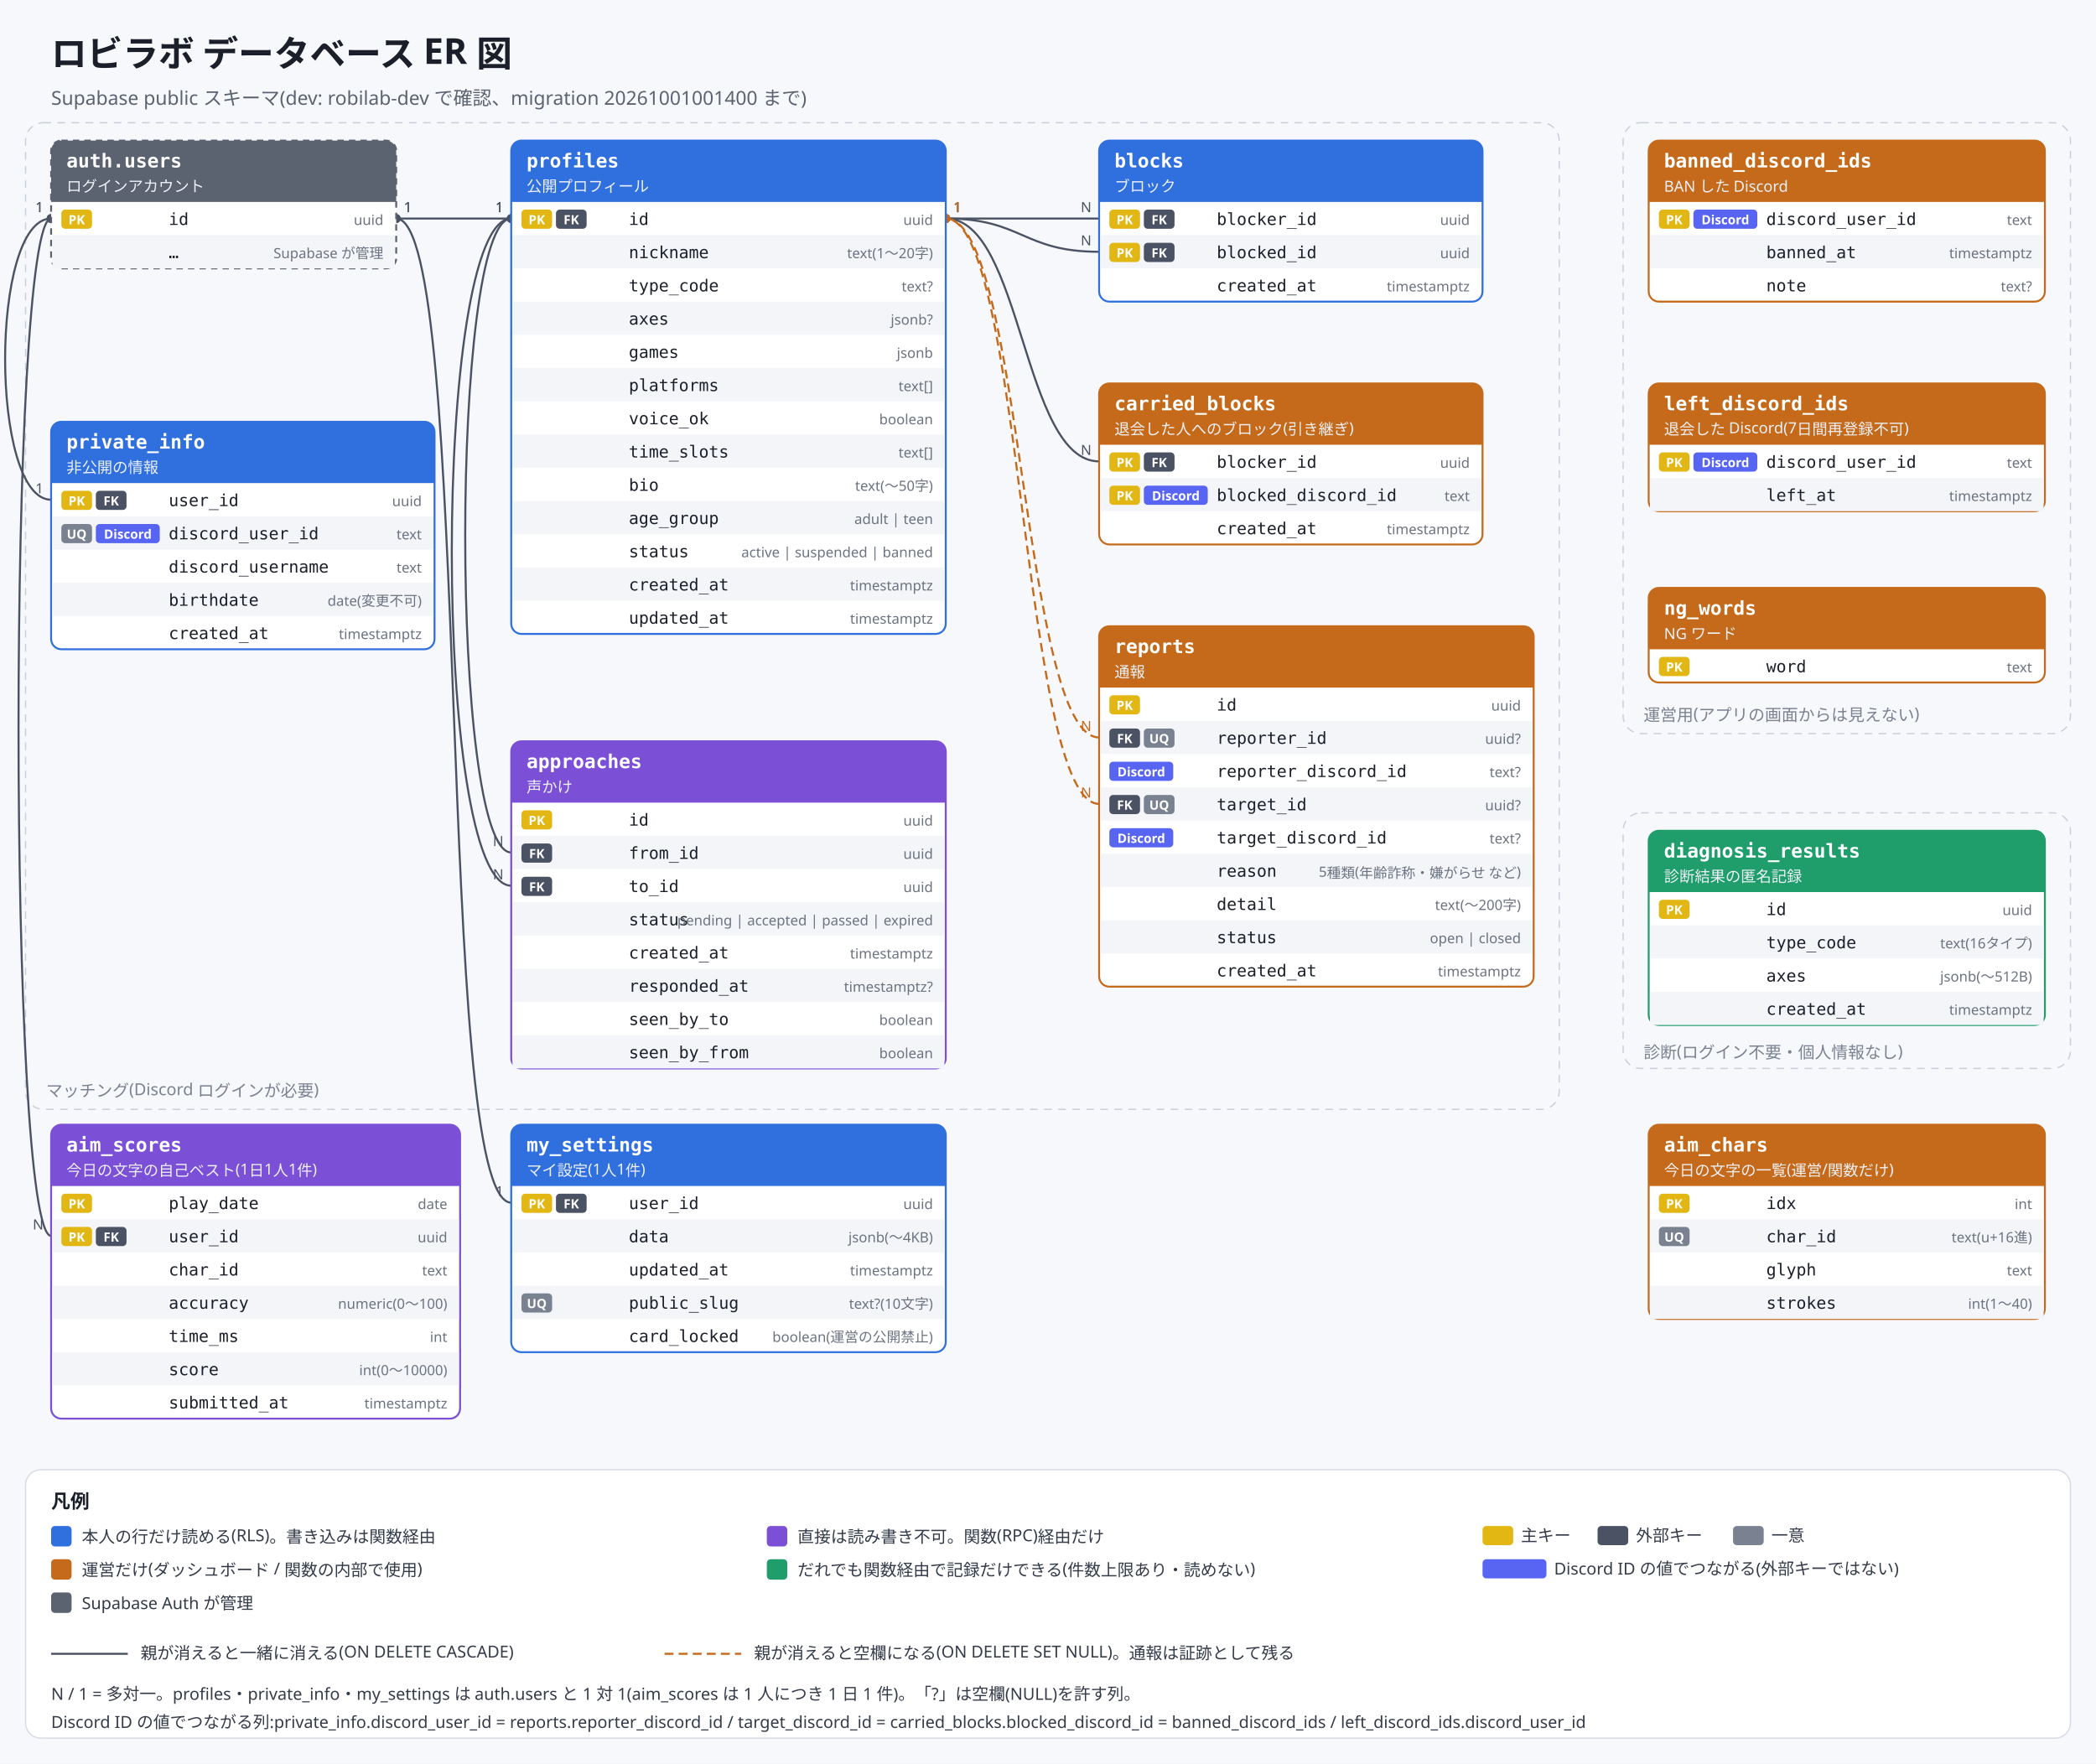
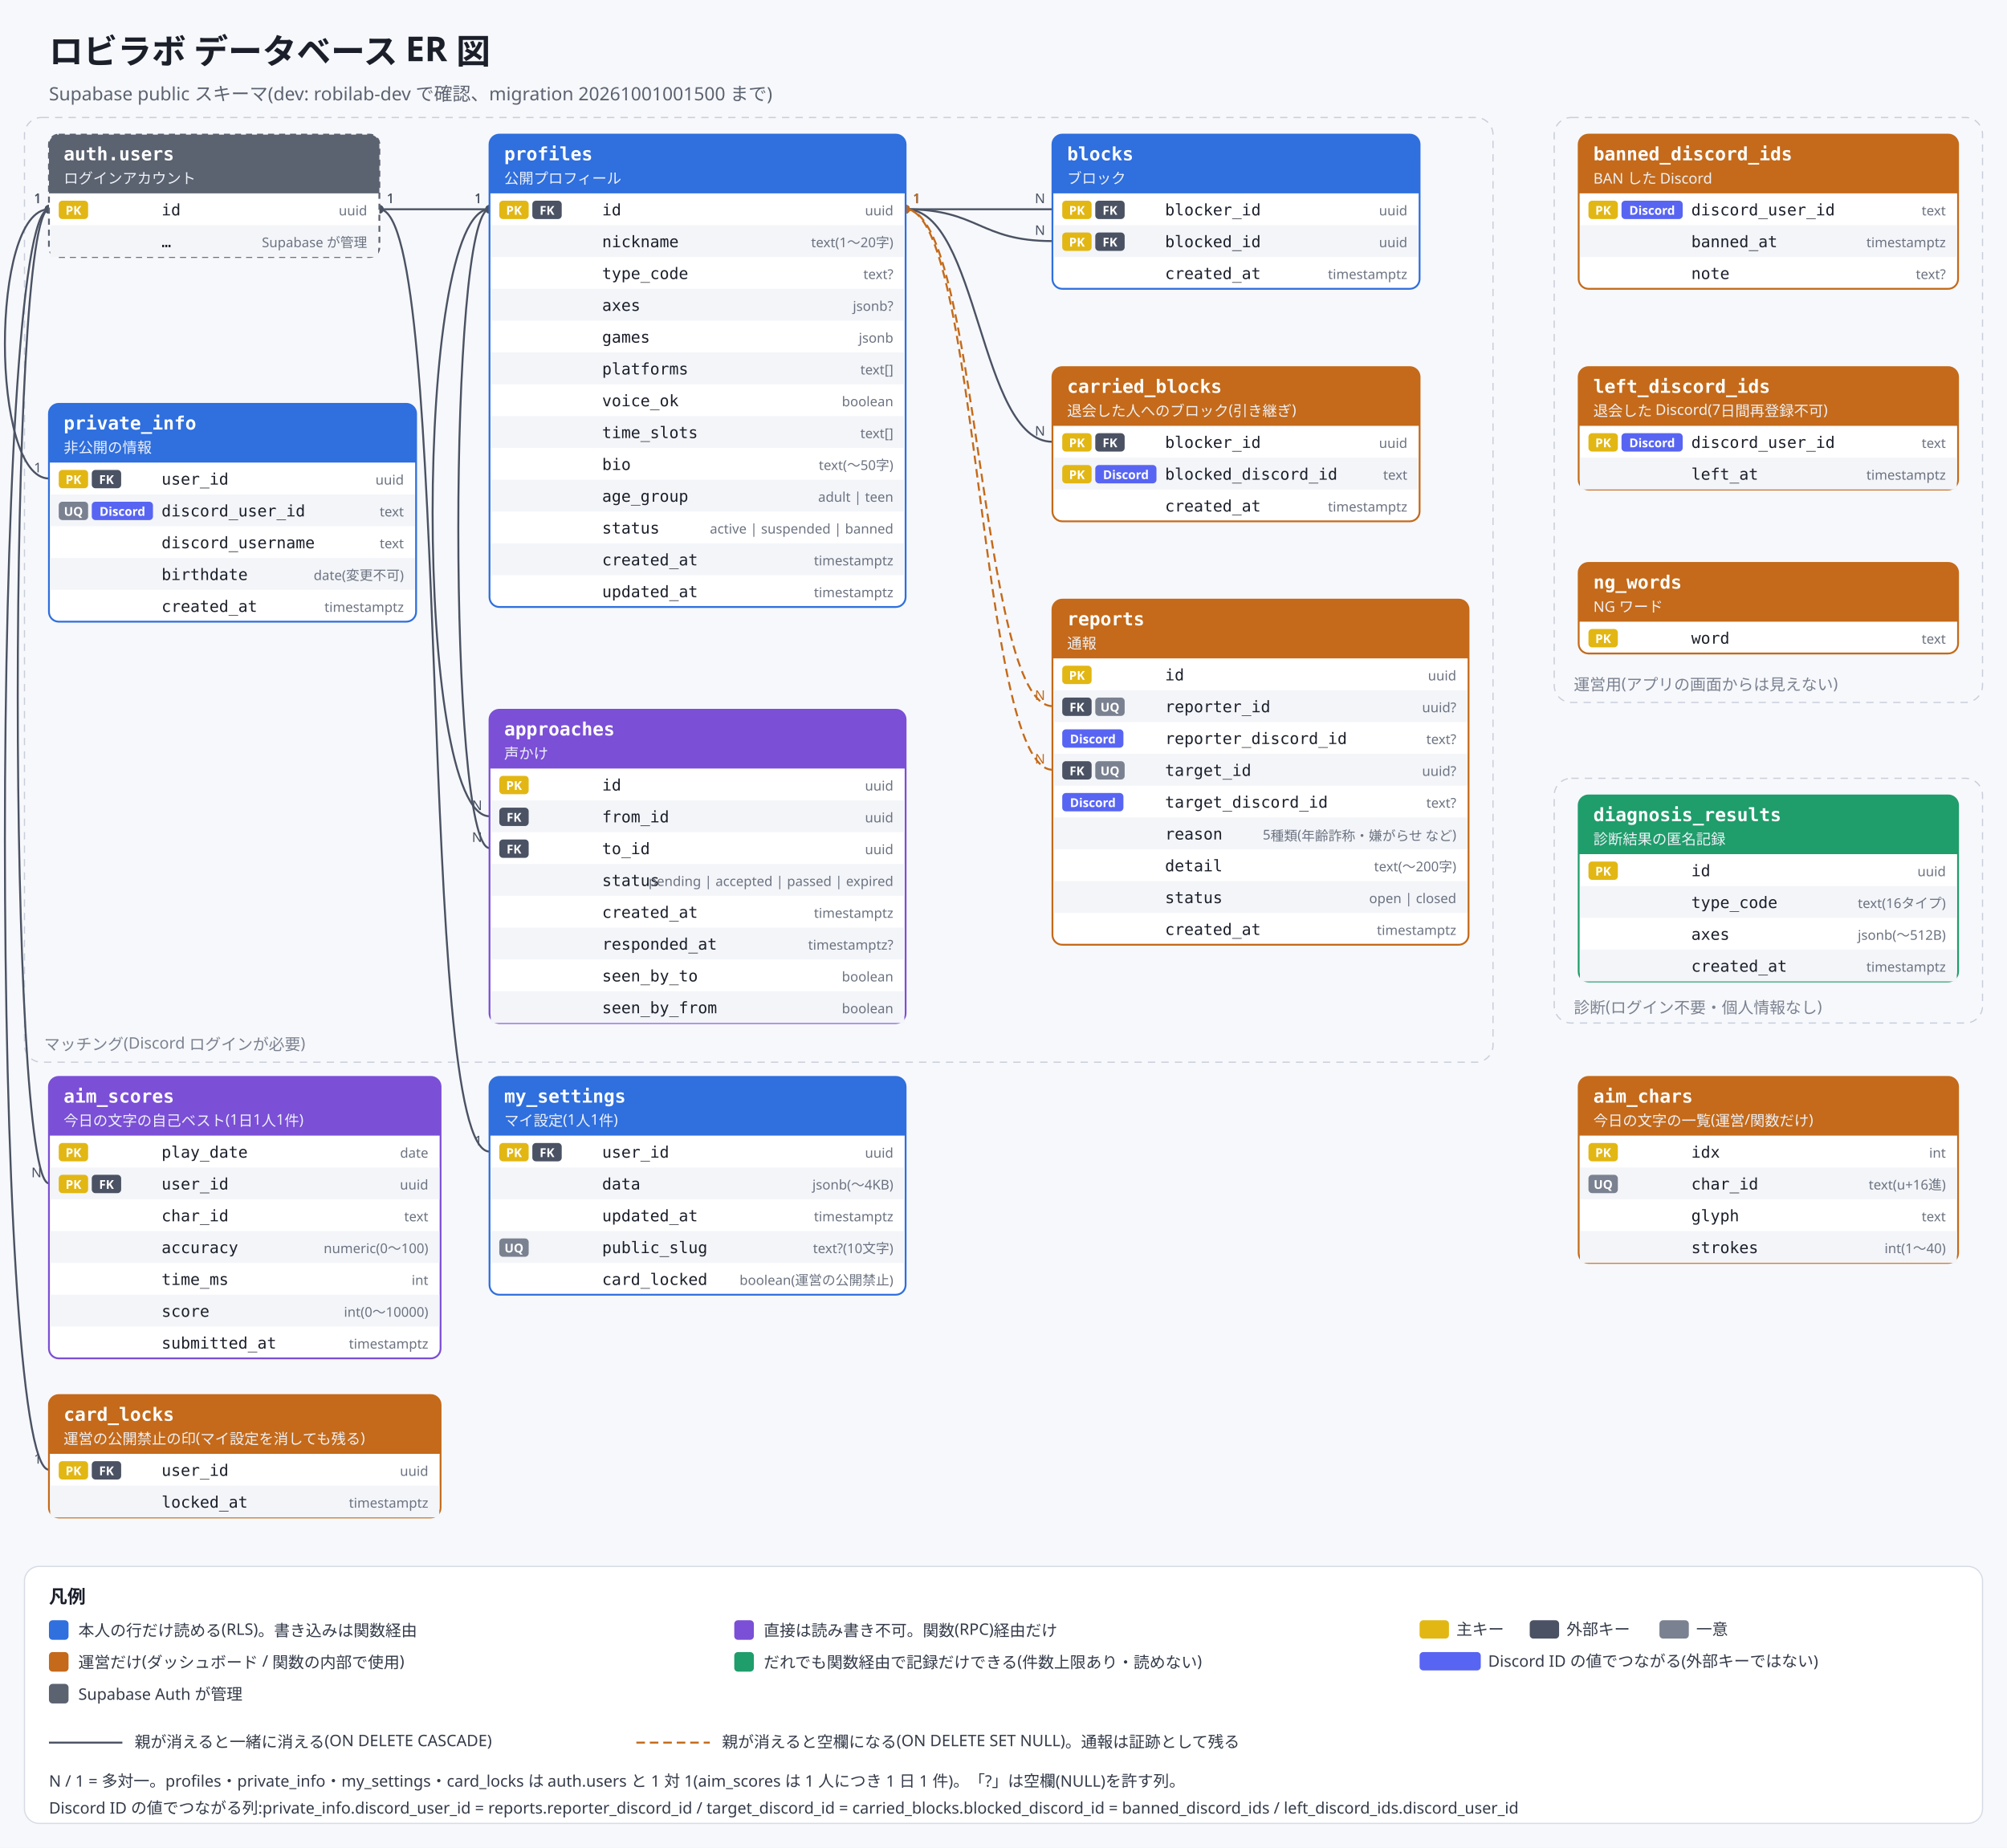
- <svg xmlns="http://www.w3.org/2000/svg" viewBox="0 0 1640 1380" width="1640" height="1380" font-family="'Yu Gothic UI', 'Meiryo', sans-serif">
+ <svg xmlns="http://www.w3.org/2000/svg" viewBox="0 0 1640 1510" width="1640" height="1510" font-family="'Yu Gothic UI', 'Meiryo', sans-serif">
  <g id="background">
-     <rect width="1640" height="1380" fill="#f7f8fb" />
+     <rect width="1640" height="1510" fill="#f7f8fb" />
  </g>
  <g id="title">
    <text x="40" y="52" font-size="28" font-weight="700" fill="#1b1f2a">ロビラボ データベース ER 図</text>
-     <text x="40" y="82" font-size="15" fill="#5b6270">Supabase public スキーマ(dev: robilab-dev で確認、migration 20261001001400 まで)</text>
+     <text x="40" y="82" font-size="15" fill="#5b6270">Supabase public スキーマ(dev: robilab-dev で確認、migration 20261001001500 まで)</text>
  </g>
  <g id="areas">
    <rect x="20" y="96" width="1200" height="772" rx="14" fill="none" stroke="#c9cedb" stroke-dasharray="6 5" />
    <text x="36" y="858" font-size="13" fill="#7a8190">マッチング(Discord ログインが必要)</text>
    <rect x="1270" y="96" width="350" height="478" rx="14" fill="none" stroke="#c9cedb" stroke-dasharray="6 5" />
    <text x="1286" y="564" font-size="13" fill="#7a8190">運営用(アプリの画面からは見えない)</text>
    <rect x="1270" y="636" width="350" height="200" rx="14" fill="none" stroke="#c9cedb" stroke-dasharray="6 5" />
    <text x="1286" y="828" font-size="13" fill="#7a8190">診断(ログイン不要・個人情報なし)</text>
  </g>
  <g id="relations" fill="none" stroke-width="1.6">
    <g id="rel-profiles-id">
      <path d="M400,171 C340,171 370,171 310,171" stroke="#4a5263" />
      <circle cx="310" cy="171" r="3.5" fill="#4a5263" />
      <text x="394" y="166" font-size="11" fill="#4a5263" text-anchor="end">1</text>
      <text x="316" y="166" font-size="11" fill="#4a5263" text-anchor="start">1</text>
    </g>
    <g id="rel-private_info-user_id">
      <path d="M40,391 C-8,391 -8,171 40,171" stroke="#4a5263" />
      <circle cx="40" cy="171" r="3.5" fill="#4a5263" />
      <text x="34" y="386" font-size="11" fill="#4a5263" text-anchor="end">1</text>
      <text x="34" y="166" font-size="11" fill="#4a5263" text-anchor="end">1</text>
    </g>
    <g id="rel-my_settings-user_id">
      <path d="M400,941 C340,941 370,171 310,171" stroke="#4a5263" />
      <circle cx="310" cy="171" r="3.5" fill="#4a5263" />
      <text x="394" y="936" font-size="11" fill="#4a5263" text-anchor="end">1</text>
      <text x="316" y="166" font-size="11" fill="#4a5263" text-anchor="start">1</text>
    </g>
    <g id="rel-aim_scores-user_id">
      <path d="M40,967 C6,967 6,171 40,171" stroke="#4a5263" />
      <circle cx="40" cy="171" r="3.5" fill="#4a5263" />
      <text x="34" y="962" font-size="11" fill="#4a5263" text-anchor="end">N</text>
      <text x="34" y="166" font-size="11" fill="#4a5263" text-anchor="end">1</text>
    </g>
+     <g id="rel-card_locks-user_id">
+       <path d="M40,1201 C-8,1201 -8,171 40,171" stroke="#4a5263" />
+       <circle cx="40" cy="171" r="3.5" fill="#4a5263" />
+       <text x="34" y="1196" font-size="11" fill="#4a5263" text-anchor="end">1</text>
+       <text x="34" y="166" font-size="11" fill="#4a5263" text-anchor="end">1</text>
+     </g>
    <g id="rel-approaches-from_id">
-       <path d="M400,667 C352,667 352,171 400,171" stroke="#4a5263" />
+       <path d="M400,667 C338,667 338,171 400,171" stroke="#4a5263" />
      <circle cx="400" cy="171" r="3.5" fill="#4a5263" />
      <text x="394" y="662" font-size="11" fill="#4a5263" text-anchor="end">N</text>
      <text x="394" y="166" font-size="11" fill="#4a5263" text-anchor="end">1</text>
    </g>
    <g id="rel-approaches-to_id">
-       <path d="M400,693 C338,693 338,171 400,171" stroke="#4a5263" />
+       <path d="M400,693 C366,693 366,171 400,171" stroke="#4a5263" />
      <circle cx="400" cy="171" r="3.5" fill="#4a5263" />
      <text x="394" y="688" font-size="11" fill="#4a5263" text-anchor="end">N</text>
      <text x="394" y="166" font-size="11" fill="#4a5263" text-anchor="end">1</text>
    </g>
    <g id="rel-blocks-blocker_id">
      <path d="M860,171 C800,171 800,171 740,171" stroke="#4a5263" />
      <circle cx="740" cy="171" r="3.5" fill="#4a5263" />
      <text x="854" y="166" font-size="11" fill="#4a5263" text-anchor="end">N</text>
      <text x="746" y="166" font-size="11" fill="#4a5263" text-anchor="start">1</text>
    </g>
    <g id="rel-blocks-blocked_id">
      <path d="M860,197 C800,197 800,171 740,171" stroke="#4a5263" />
      <circle cx="740" cy="171" r="3.5" fill="#4a5263" />
      <text x="854" y="192" font-size="11" fill="#4a5263" text-anchor="end">N</text>
      <text x="746" y="166" font-size="11" fill="#4a5263" text-anchor="start">1</text>
    </g>
    <g id="rel-carried_blocks-blocker_id">
      <path d="M860,361 C800,361 800,171 740,171" stroke="#4a5263" />
      <circle cx="740" cy="171" r="3.5" fill="#4a5263" />
      <text x="854" y="356" font-size="11" fill="#4a5263" text-anchor="end">N</text>
      <text x="746" y="166" font-size="11" fill="#4a5263" text-anchor="start">1</text>
    </g>
    <g id="rel-reports-reporter_id">
      <path d="M860,577 C800,577 800,171 740,171" stroke="#c46a1a" stroke-dasharray="7 4" />
      <circle cx="740" cy="171" r="3.5" fill="#c46a1a" />
      <text x="854" y="572" font-size="11" fill="#c46a1a" text-anchor="end">N</text>
      <text x="746" y="166" font-size="11" fill="#c46a1a" text-anchor="start">1</text>
    </g>
    <g id="rel-reports-target_id">
      <path d="M860,629 C800,629 800,171 740,171" stroke="#c46a1a" stroke-dasharray="7 4" />
      <circle cx="740" cy="171" r="3.5" fill="#c46a1a" />
      <text x="854" y="624" font-size="11" fill="#c46a1a" text-anchor="end">N</text>
      <text x="746" y="166" font-size="11" fill="#c46a1a" text-anchor="start">1</text>
    </g>
  </g>
  <g id="tables">
    <g id="table-auth-users">
      <rect x="40" y="110" width="270" height="100" rx="8" fill="#ffffff" stroke="#5b6270" stroke-width="1.5" stroke-dasharray="5 4" />
      <path d="M40,118 a8,8 0 0 1 8,-8 h254 a8,8 0 0 1 8,8 v40 h-270 z" fill="#5b6270" />
      <text x="52" y="131" font-size="15" font-weight="700" fill="#fff" font-family="'Consolas', 'MS Gothic', monospace">auth.users</text>
      <text x="52" y="150" font-size="12" fill="#eef1f7">ログインアカウント</text>
      <rect x="48" y="164" width="24" height="15" rx="3" fill="#e2b714" />
      <text x="60" y="175.5" font-size="10" font-weight="700" fill="#fff" text-anchor="middle">PK</text>
      <text x="132" y="176" font-size="13" fill="#1b1f2a" font-family="'Consolas', 'MS Gothic', monospace">id</text>
      <text x="300" y="176" font-size="11" fill="#6b7280" text-anchor="end">uuid</text>
      <rect x="41" y="184" width="268" height="26" fill="#f3f5f9" />
      <text x="132" y="202" font-size="13" fill="#1b1f2a" font-family="'Consolas', 'MS Gothic', monospace">…</text>
      <text x="300" y="202" font-size="11" fill="#6b7280" text-anchor="end">Supabase が管理</text>
    </g>
    <g id="table-private_info">
      <rect x="40" y="330" width="300" height="178" rx="8" fill="#ffffff" stroke="#2f6fde" stroke-width="1.5" />
      <path d="M40,338 a8,8 0 0 1 8,-8 h284 a8,8 0 0 1 8,8 v40 h-300 z" fill="#2f6fde" />
      <text x="52" y="351" font-size="15" font-weight="700" fill="#fff" font-family="'Consolas', 'MS Gothic', monospace">private_info</text>
      <text x="52" y="370" font-size="12" fill="#eef1f7">非公開の情報</text>
      <rect x="48" y="384" width="24" height="15" rx="3" fill="#e2b714" />
      <text x="60" y="395.5" font-size="10" font-weight="700" fill="#fff" text-anchor="middle">PK</text>
      <rect x="75" y="384" width="24" height="15" rx="3" fill="#4a5263" />
      <text x="87" y="395.5" font-size="10" font-weight="700" fill="#fff" text-anchor="middle">FK</text>
      <text x="132" y="396" font-size="13" fill="#1b1f2a" font-family="'Consolas', 'MS Gothic', monospace">user_id</text>
      <text x="330" y="396" font-size="11" fill="#6b7280" text-anchor="end">uuid</text>
      <rect x="41" y="404" width="298" height="26" fill="#f3f5f9" />
      <rect x="48" y="410" width="24" height="15" rx="3" fill="#7a8190" />
      <text x="60" y="421.5" font-size="10" font-weight="700" fill="#fff" text-anchor="middle">UQ</text>
      <rect x="75" y="410" width="50" height="15" rx="3" fill="#5865f2" />
      <text x="100" y="421.5" font-size="10" font-weight="700" fill="#fff" text-anchor="middle">Discord</text>
      <text x="132" y="422" font-size="13" fill="#1b1f2a" font-family="'Consolas', 'MS Gothic', monospace">discord_user_id</text>
      <text x="330" y="422" font-size="11" fill="#6b7280" text-anchor="end">text</text>
      <text x="132" y="448" font-size="13" fill="#1b1f2a" font-family="'Consolas', 'MS Gothic', monospace">discord_username</text>
      <text x="330" y="448" font-size="11" fill="#6b7280" text-anchor="end">text</text>
      <rect x="41" y="456" width="298" height="26" fill="#f3f5f9" />
      <text x="132" y="474" font-size="13" fill="#1b1f2a" font-family="'Consolas', 'MS Gothic', monospace">birthdate</text>
      <text x="330" y="474" font-size="11" fill="#6b7280" text-anchor="end">date(変更不可)</text>
      <text x="132" y="500" font-size="13" fill="#1b1f2a" font-family="'Consolas', 'MS Gothic', monospace">created_at</text>
      <text x="330" y="500" font-size="11" fill="#6b7280" text-anchor="end">timestamptz</text>
    </g>
    <g id="table-profiles">
      <rect x="400" y="110" width="340" height="386" rx="8" fill="#ffffff" stroke="#2f6fde" stroke-width="1.5" />
      <path d="M400,118 a8,8 0 0 1 8,-8 h324 a8,8 0 0 1 8,8 v40 h-340 z" fill="#2f6fde" />
      <text x="412" y="131" font-size="15" font-weight="700" fill="#fff" font-family="'Consolas', 'MS Gothic', monospace">profiles</text>
      <text x="412" y="150" font-size="12" fill="#eef1f7">公開プロフィール</text>
      <rect x="408" y="164" width="24" height="15" rx="3" fill="#e2b714" />
      <text x="420" y="175.5" font-size="10" font-weight="700" fill="#fff" text-anchor="middle">PK</text>
      <rect x="435" y="164" width="24" height="15" rx="3" fill="#4a5263" />
      <text x="447" y="175.5" font-size="10" font-weight="700" fill="#fff" text-anchor="middle">FK</text>
      <text x="492" y="176" font-size="13" fill="#1b1f2a" font-family="'Consolas', 'MS Gothic', monospace">id</text>
      <text x="730" y="176" font-size="11" fill="#6b7280" text-anchor="end">uuid</text>
      <rect x="401" y="184" width="338" height="26" fill="#f3f5f9" />
      <text x="492" y="202" font-size="13" fill="#1b1f2a" font-family="'Consolas', 'MS Gothic', monospace">nickname</text>
      <text x="730" y="202" font-size="11" fill="#6b7280" text-anchor="end">text(1〜20字)</text>
      <text x="492" y="228" font-size="13" fill="#1b1f2a" font-family="'Consolas', 'MS Gothic', monospace">type_code</text>
      <text x="730" y="228" font-size="11" fill="#6b7280" text-anchor="end">text?</text>
      <rect x="401" y="236" width="338" height="26" fill="#f3f5f9" />
      <text x="492" y="254" font-size="13" fill="#1b1f2a" font-family="'Consolas', 'MS Gothic', monospace">axes</text>
      <text x="730" y="254" font-size="11" fill="#6b7280" text-anchor="end">jsonb?</text>
      <text x="492" y="280" font-size="13" fill="#1b1f2a" font-family="'Consolas', 'MS Gothic', monospace">games</text>
      <text x="730" y="280" font-size="11" fill="#6b7280" text-anchor="end">jsonb</text>
      <rect x="401" y="288" width="338" height="26" fill="#f3f5f9" />
      <text x="492" y="306" font-size="13" fill="#1b1f2a" font-family="'Consolas', 'MS Gothic', monospace">platforms</text>
      <text x="730" y="306" font-size="11" fill="#6b7280" text-anchor="end">text[]</text>
      <text x="492" y="332" font-size="13" fill="#1b1f2a" font-family="'Consolas', 'MS Gothic', monospace">voice_ok</text>
      <text x="730" y="332" font-size="11" fill="#6b7280" text-anchor="end">boolean</text>
      <rect x="401" y="340" width="338" height="26" fill="#f3f5f9" />
      <text x="492" y="358" font-size="13" fill="#1b1f2a" font-family="'Consolas', 'MS Gothic', monospace">time_slots</text>
      <text x="730" y="358" font-size="11" fill="#6b7280" text-anchor="end">text[]</text>
      <text x="492" y="384" font-size="13" fill="#1b1f2a" font-family="'Consolas', 'MS Gothic', monospace">bio</text>
      <text x="730" y="384" font-size="11" fill="#6b7280" text-anchor="end">text(〜50字)</text>
      <rect x="401" y="392" width="338" height="26" fill="#f3f5f9" />
      <text x="492" y="410" font-size="13" fill="#1b1f2a" font-family="'Consolas', 'MS Gothic', monospace">age_group</text>
      <text x="730" y="410" font-size="11" fill="#6b7280" text-anchor="end">adult | teen</text>
      <text x="492" y="436" font-size="13" fill="#1b1f2a" font-family="'Consolas', 'MS Gothic', monospace">status</text>
      <text x="730" y="436" font-size="11" fill="#6b7280" text-anchor="end">active | suspended | banned</text>
      <rect x="401" y="444" width="338" height="26" fill="#f3f5f9" />
      <text x="492" y="462" font-size="13" fill="#1b1f2a" font-family="'Consolas', 'MS Gothic', monospace">created_at</text>
      <text x="730" y="462" font-size="11" fill="#6b7280" text-anchor="end">timestamptz</text>
      <text x="492" y="488" font-size="13" fill="#1b1f2a" font-family="'Consolas', 'MS Gothic', monospace">updated_at</text>
      <text x="730" y="488" font-size="11" fill="#6b7280" text-anchor="end">timestamptz</text>
    </g>
    <g id="table-approaches">
      <rect x="400" y="580" width="340" height="256" rx="8" fill="#ffffff" stroke="#7b4fd6" stroke-width="1.5" />
      <path d="M400,588 a8,8 0 0 1 8,-8 h324 a8,8 0 0 1 8,8 v40 h-340 z" fill="#7b4fd6" />
      <text x="412" y="601" font-size="15" font-weight="700" fill="#fff" font-family="'Consolas', 'MS Gothic', monospace">approaches</text>
      <text x="412" y="620" font-size="12" fill="#eef1f7">声かけ</text>
      <rect x="408" y="634" width="24" height="15" rx="3" fill="#e2b714" />
      <text x="420" y="645.5" font-size="10" font-weight="700" fill="#fff" text-anchor="middle">PK</text>
      <text x="492" y="646" font-size="13" fill="#1b1f2a" font-family="'Consolas', 'MS Gothic', monospace">id</text>
      <text x="730" y="646" font-size="11" fill="#6b7280" text-anchor="end">uuid</text>
      <rect x="401" y="654" width="338" height="26" fill="#f3f5f9" />
      <rect x="408" y="660" width="24" height="15" rx="3" fill="#4a5263" />
      <text x="420" y="671.5" font-size="10" font-weight="700" fill="#fff" text-anchor="middle">FK</text>
      <text x="492" y="672" font-size="13" fill="#1b1f2a" font-family="'Consolas', 'MS Gothic', monospace">from_id</text>
      <text x="730" y="672" font-size="11" fill="#6b7280" text-anchor="end">uuid</text>
      <rect x="408" y="686" width="24" height="15" rx="3" fill="#4a5263" />
      <text x="420" y="697.5" font-size="10" font-weight="700" fill="#fff" text-anchor="middle">FK</text>
      <text x="492" y="698" font-size="13" fill="#1b1f2a" font-family="'Consolas', 'MS Gothic', monospace">to_id</text>
      <text x="730" y="698" font-size="11" fill="#6b7280" text-anchor="end">uuid</text>
      <rect x="401" y="706" width="338" height="26" fill="#f3f5f9" />
      <text x="492" y="724" font-size="13" fill="#1b1f2a" font-family="'Consolas', 'MS Gothic', monospace">status</text>
      <text x="730" y="724" font-size="11" fill="#6b7280" text-anchor="end">pending | accepted | passed | expired</text>
      <text x="492" y="750" font-size="13" fill="#1b1f2a" font-family="'Consolas', 'MS Gothic', monospace">created_at</text>
      <text x="730" y="750" font-size="11" fill="#6b7280" text-anchor="end">timestamptz</text>
      <rect x="401" y="758" width="338" height="26" fill="#f3f5f9" />
      <text x="492" y="776" font-size="13" fill="#1b1f2a" font-family="'Consolas', 'MS Gothic', monospace">responded_at</text>
      <text x="730" y="776" font-size="11" fill="#6b7280" text-anchor="end">timestamptz?</text>
      <text x="492" y="802" font-size="13" fill="#1b1f2a" font-family="'Consolas', 'MS Gothic', monospace">seen_by_to</text>
      <text x="730" y="802" font-size="11" fill="#6b7280" text-anchor="end">boolean</text>
      <rect x="401" y="810" width="338" height="26" fill="#f3f5f9" />
      <text x="492" y="828" font-size="13" fill="#1b1f2a" font-family="'Consolas', 'MS Gothic', monospace">seen_by_from</text>
      <text x="730" y="828" font-size="11" fill="#6b7280" text-anchor="end">boolean</text>
    </g>
    <g id="table-blocks">
      <rect x="860" y="110" width="300" height="126" rx="8" fill="#ffffff" stroke="#2f6fde" stroke-width="1.5" />
      <path d="M860,118 a8,8 0 0 1 8,-8 h284 a8,8 0 0 1 8,8 v40 h-300 z" fill="#2f6fde" />
      <text x="872" y="131" font-size="15" font-weight="700" fill="#fff" font-family="'Consolas', 'MS Gothic', monospace">blocks</text>
      <text x="872" y="150" font-size="12" fill="#eef1f7">ブロック</text>
      <rect x="868" y="164" width="24" height="15" rx="3" fill="#e2b714" />
      <text x="880" y="175.5" font-size="10" font-weight="700" fill="#fff" text-anchor="middle">PK</text>
      <rect x="895" y="164" width="24" height="15" rx="3" fill="#4a5263" />
      <text x="907" y="175.5" font-size="10" font-weight="700" fill="#fff" text-anchor="middle">FK</text>
      <text x="952" y="176" font-size="13" fill="#1b1f2a" font-family="'Consolas', 'MS Gothic', monospace">blocker_id</text>
      <text x="1150" y="176" font-size="11" fill="#6b7280" text-anchor="end">uuid</text>
      <rect x="861" y="184" width="298" height="26" fill="#f3f5f9" />
      <rect x="868" y="190" width="24" height="15" rx="3" fill="#e2b714" />
      <text x="880" y="201.5" font-size="10" font-weight="700" fill="#fff" text-anchor="middle">PK</text>
      <rect x="895" y="190" width="24" height="15" rx="3" fill="#4a5263" />
      <text x="907" y="201.5" font-size="10" font-weight="700" fill="#fff" text-anchor="middle">FK</text>
      <text x="952" y="202" font-size="13" fill="#1b1f2a" font-family="'Consolas', 'MS Gothic', monospace">blocked_id</text>
      <text x="1150" y="202" font-size="11" fill="#6b7280" text-anchor="end">uuid</text>
      <text x="952" y="228" font-size="13" fill="#1b1f2a" font-family="'Consolas', 'MS Gothic', monospace">created_at</text>
      <text x="1150" y="228" font-size="11" fill="#6b7280" text-anchor="end">timestamptz</text>
    </g>
    <g id="table-carried_blocks">
      <rect x="860" y="300" width="300" height="126" rx="8" fill="#ffffff" stroke="#c46a1a" stroke-width="1.5" />
      <path d="M860,308 a8,8 0 0 1 8,-8 h284 a8,8 0 0 1 8,8 v40 h-300 z" fill="#c46a1a" />
      <text x="872" y="321" font-size="15" font-weight="700" fill="#fff" font-family="'Consolas', 'MS Gothic', monospace">carried_blocks</text>
      <text x="872" y="340" font-size="12" fill="#eef1f7">退会した人へのブロック(引き継ぎ)</text>
      <rect x="868" y="354" width="24" height="15" rx="3" fill="#e2b714" />
      <text x="880" y="365.5" font-size="10" font-weight="700" fill="#fff" text-anchor="middle">PK</text>
      <rect x="895" y="354" width="24" height="15" rx="3" fill="#4a5263" />
      <text x="907" y="365.5" font-size="10" font-weight="700" fill="#fff" text-anchor="middle">FK</text>
      <text x="952" y="366" font-size="13" fill="#1b1f2a" font-family="'Consolas', 'MS Gothic', monospace">blocker_id</text>
      <text x="1150" y="366" font-size="11" fill="#6b7280" text-anchor="end">uuid</text>
      <rect x="861" y="374" width="298" height="26" fill="#f3f5f9" />
      <rect x="868" y="380" width="24" height="15" rx="3" fill="#e2b714" />
      <text x="880" y="391.5" font-size="10" font-weight="700" fill="#fff" text-anchor="middle">PK</text>
      <rect x="895" y="380" width="50" height="15" rx="3" fill="#5865f2" />
      <text x="920" y="391.5" font-size="10" font-weight="700" fill="#fff" text-anchor="middle">Discord</text>
      <text x="952" y="392" font-size="13" fill="#1b1f2a" font-family="'Consolas', 'MS Gothic', monospace">blocked_discord_id</text>
      <text x="1150" y="392" font-size="11" fill="#6b7280" text-anchor="end">text</text>
      <text x="952" y="418" font-size="13" fill="#1b1f2a" font-family="'Consolas', 'MS Gothic', monospace">created_at</text>
      <text x="1150" y="418" font-size="11" fill="#6b7280" text-anchor="end">timestamptz</text>
    </g>
    <g id="table-reports">
      <rect x="860" y="490" width="340" height="282" rx="8" fill="#ffffff" stroke="#c46a1a" stroke-width="1.5" />
      <path d="M860,498 a8,8 0 0 1 8,-8 h324 a8,8 0 0 1 8,8 v40 h-340 z" fill="#c46a1a" />
      <text x="872" y="511" font-size="15" font-weight="700" fill="#fff" font-family="'Consolas', 'MS Gothic', monospace">reports</text>
      <text x="872" y="530" font-size="12" fill="#eef1f7">通報</text>
      <rect x="868" y="544" width="24" height="15" rx="3" fill="#e2b714" />
      <text x="880" y="555.5" font-size="10" font-weight="700" fill="#fff" text-anchor="middle">PK</text>
      <text x="952" y="556" font-size="13" fill="#1b1f2a" font-family="'Consolas', 'MS Gothic', monospace">id</text>
      <text x="1190" y="556" font-size="11" fill="#6b7280" text-anchor="end">uuid</text>
      <rect x="861" y="564" width="338" height="26" fill="#f3f5f9" />
      <rect x="868" y="570" width="24" height="15" rx="3" fill="#4a5263" />
      <text x="880" y="581.5" font-size="10" font-weight="700" fill="#fff" text-anchor="middle">FK</text>
      <rect x="895" y="570" width="24" height="15" rx="3" fill="#7a8190" />
      <text x="907" y="581.5" font-size="10" font-weight="700" fill="#fff" text-anchor="middle">UQ</text>
      <text x="952" y="582" font-size="13" fill="#1b1f2a" font-family="'Consolas', 'MS Gothic', monospace">reporter_id</text>
      <text x="1190" y="582" font-size="11" fill="#6b7280" text-anchor="end">uuid?</text>
      <rect x="868" y="596" width="50" height="15" rx="3" fill="#5865f2" />
      <text x="893" y="607.5" font-size="10" font-weight="700" fill="#fff" text-anchor="middle">Discord</text>
      <text x="952" y="608" font-size="13" fill="#1b1f2a" font-family="'Consolas', 'MS Gothic', monospace">reporter_discord_id</text>
      <text x="1190" y="608" font-size="11" fill="#6b7280" text-anchor="end">text?</text>
      <rect x="861" y="616" width="338" height="26" fill="#f3f5f9" />
      <rect x="868" y="622" width="24" height="15" rx="3" fill="#4a5263" />
      <text x="880" y="633.5" font-size="10" font-weight="700" fill="#fff" text-anchor="middle">FK</text>
      <rect x="895" y="622" width="24" height="15" rx="3" fill="#7a8190" />
      <text x="907" y="633.5" font-size="10" font-weight="700" fill="#fff" text-anchor="middle">UQ</text>
      <text x="952" y="634" font-size="13" fill="#1b1f2a" font-family="'Consolas', 'MS Gothic', monospace">target_id</text>
      <text x="1190" y="634" font-size="11" fill="#6b7280" text-anchor="end">uuid?</text>
      <rect x="868" y="648" width="50" height="15" rx="3" fill="#5865f2" />
      <text x="893" y="659.5" font-size="10" font-weight="700" fill="#fff" text-anchor="middle">Discord</text>
      <text x="952" y="660" font-size="13" fill="#1b1f2a" font-family="'Consolas', 'MS Gothic', monospace">target_discord_id</text>
      <text x="1190" y="660" font-size="11" fill="#6b7280" text-anchor="end">text?</text>
      <rect x="861" y="668" width="338" height="26" fill="#f3f5f9" />
      <text x="952" y="686" font-size="13" fill="#1b1f2a" font-family="'Consolas', 'MS Gothic', monospace">reason</text>
      <text x="1190" y="686" font-size="11" fill="#6b7280" text-anchor="end">5種類(年齢詐称・嫌がらせ など)</text>
      <text x="952" y="712" font-size="13" fill="#1b1f2a" font-family="'Consolas', 'MS Gothic', monospace">detail</text>
      <text x="1190" y="712" font-size="11" fill="#6b7280" text-anchor="end">text(〜200字)</text>
      <rect x="861" y="720" width="338" height="26" fill="#f3f5f9" />
      <text x="952" y="738" font-size="13" fill="#1b1f2a" font-family="'Consolas', 'MS Gothic', monospace">status</text>
      <text x="1190" y="738" font-size="11" fill="#6b7280" text-anchor="end">open | closed</text>
      <text x="952" y="764" font-size="13" fill="#1b1f2a" font-family="'Consolas', 'MS Gothic', monospace">created_at</text>
      <text x="1190" y="764" font-size="11" fill="#6b7280" text-anchor="end">timestamptz</text>
    </g>
    <g id="table-banned_discord_ids">
      <rect x="1290" y="110" width="310" height="126" rx="8" fill="#ffffff" stroke="#c46a1a" stroke-width="1.5" />
      <path d="M1290,118 a8,8 0 0 1 8,-8 h294 a8,8 0 0 1 8,8 v40 h-310 z" fill="#c46a1a" />
      <text x="1302" y="131" font-size="15" font-weight="700" fill="#fff" font-family="'Consolas', 'MS Gothic', monospace">banned_discord_ids</text>
      <text x="1302" y="150" font-size="12" fill="#eef1f7">BAN した Discord</text>
      <rect x="1298" y="164" width="24" height="15" rx="3" fill="#e2b714" />
      <text x="1310" y="175.5" font-size="10" font-weight="700" fill="#fff" text-anchor="middle">PK</text>
      <rect x="1325" y="164" width="50" height="15" rx="3" fill="#5865f2" />
      <text x="1350" y="175.5" font-size="10" font-weight="700" fill="#fff" text-anchor="middle">Discord</text>
      <text x="1382" y="176" font-size="13" fill="#1b1f2a" font-family="'Consolas', 'MS Gothic', monospace">discord_user_id</text>
      <text x="1590" y="176" font-size="11" fill="#6b7280" text-anchor="end">text</text>
      <rect x="1291" y="184" width="308" height="26" fill="#f3f5f9" />
      <text x="1382" y="202" font-size="13" fill="#1b1f2a" font-family="'Consolas', 'MS Gothic', monospace">banned_at</text>
      <text x="1590" y="202" font-size="11" fill="#6b7280" text-anchor="end">timestamptz</text>
      <text x="1382" y="228" font-size="13" fill="#1b1f2a" font-family="'Consolas', 'MS Gothic', monospace">note</text>
      <text x="1590" y="228" font-size="11" fill="#6b7280" text-anchor="end">text?</text>
    </g>
    <g id="table-left_discord_ids">
      <rect x="1290" y="300" width="310" height="100" rx="8" fill="#ffffff" stroke="#c46a1a" stroke-width="1.5" />
      <path d="M1290,308 a8,8 0 0 1 8,-8 h294 a8,8 0 0 1 8,8 v40 h-310 z" fill="#c46a1a" />
      <text x="1302" y="321" font-size="15" font-weight="700" fill="#fff" font-family="'Consolas', 'MS Gothic', monospace">left_discord_ids</text>
      <text x="1302" y="340" font-size="12" fill="#eef1f7">退会した Discord(7日間再登録不可)</text>
      <rect x="1298" y="354" width="24" height="15" rx="3" fill="#e2b714" />
      <text x="1310" y="365.5" font-size="10" font-weight="700" fill="#fff" text-anchor="middle">PK</text>
      <rect x="1325" y="354" width="50" height="15" rx="3" fill="#5865f2" />
      <text x="1350" y="365.5" font-size="10" font-weight="700" fill="#fff" text-anchor="middle">Discord</text>
      <text x="1382" y="366" font-size="13" fill="#1b1f2a" font-family="'Consolas', 'MS Gothic', monospace">discord_user_id</text>
      <text x="1590" y="366" font-size="11" fill="#6b7280" text-anchor="end">text</text>
      <rect x="1291" y="374" width="308" height="26" fill="#f3f5f9" />
      <text x="1382" y="392" font-size="13" fill="#1b1f2a" font-family="'Consolas', 'MS Gothic', monospace">left_at</text>
      <text x="1590" y="392" font-size="11" fill="#6b7280" text-anchor="end">timestamptz</text>
    </g>
    <g id="table-ng_words">
      <rect x="1290" y="460" width="310" height="74" rx="8" fill="#ffffff" stroke="#c46a1a" stroke-width="1.5" />
      <path d="M1290,468 a8,8 0 0 1 8,-8 h294 a8,8 0 0 1 8,8 v40 h-310 z" fill="#c46a1a" />
      <text x="1302" y="481" font-size="15" font-weight="700" fill="#fff" font-family="'Consolas', 'MS Gothic', monospace">ng_words</text>
      <text x="1302" y="500" font-size="12" fill="#eef1f7">NG ワード</text>
      <rect x="1298" y="514" width="24" height="15" rx="3" fill="#e2b714" />
      <text x="1310" y="525.5" font-size="10" font-weight="700" fill="#fff" text-anchor="middle">PK</text>
      <text x="1382" y="526" font-size="13" fill="#1b1f2a" font-family="'Consolas', 'MS Gothic', monospace">word</text>
      <text x="1590" y="526" font-size="11" fill="#6b7280" text-anchor="end">text</text>
    </g>
    <g id="table-diagnosis_results">
      <rect x="1290" y="650" width="310" height="152" rx="8" fill="#ffffff" stroke="#1f9d6b" stroke-width="1.5" />
      <path d="M1290,658 a8,8 0 0 1 8,-8 h294 a8,8 0 0 1 8,8 v40 h-310 z" fill="#1f9d6b" />
      <text x="1302" y="671" font-size="15" font-weight="700" fill="#fff" font-family="'Consolas', 'MS Gothic', monospace">diagnosis_results</text>
      <text x="1302" y="690" font-size="12" fill="#eef1f7">診断結果の匿名記録</text>
      <rect x="1298" y="704" width="24" height="15" rx="3" fill="#e2b714" />
      <text x="1310" y="715.5" font-size="10" font-weight="700" fill="#fff" text-anchor="middle">PK</text>
      <text x="1382" y="716" font-size="13" fill="#1b1f2a" font-family="'Consolas', 'MS Gothic', monospace">id</text>
      <text x="1590" y="716" font-size="11" fill="#6b7280" text-anchor="end">uuid</text>
      <rect x="1291" y="724" width="308" height="26" fill="#f3f5f9" />
      <text x="1382" y="742" font-size="13" fill="#1b1f2a" font-family="'Consolas', 'MS Gothic', monospace">type_code</text>
      <text x="1590" y="742" font-size="11" fill="#6b7280" text-anchor="end">text(16タイプ)</text>
      <text x="1382" y="768" font-size="13" fill="#1b1f2a" font-family="'Consolas', 'MS Gothic', monospace">axes</text>
      <text x="1590" y="768" font-size="11" fill="#6b7280" text-anchor="end">jsonb(〜512B)</text>
      <rect x="1291" y="776" width="308" height="26" fill="#f3f5f9" />
      <text x="1382" y="794" font-size="13" fill="#1b1f2a" font-family="'Consolas', 'MS Gothic', monospace">created_at</text>
      <text x="1590" y="794" font-size="11" fill="#6b7280" text-anchor="end">timestamptz</text>
    </g>
    <g id="table-my_settings">
      <rect x="400" y="880" width="340" height="178" rx="8" fill="#ffffff" stroke="#2f6fde" stroke-width="1.5" />
      <path d="M400,888 a8,8 0 0 1 8,-8 h324 a8,8 0 0 1 8,8 v40 h-340 z" fill="#2f6fde" />
      <text x="412" y="901" font-size="15" font-weight="700" fill="#fff" font-family="'Consolas', 'MS Gothic', monospace">my_settings</text>
      <text x="412" y="920" font-size="12" fill="#eef1f7">マイ設定(1人1件)</text>
      <rect x="408" y="934" width="24" height="15" rx="3" fill="#e2b714" />
      <text x="420" y="945.5" font-size="10" font-weight="700" fill="#fff" text-anchor="middle">PK</text>
      <rect x="435" y="934" width="24" height="15" rx="3" fill="#4a5263" />
      <text x="447" y="945.5" font-size="10" font-weight="700" fill="#fff" text-anchor="middle">FK</text>
      <text x="492" y="946" font-size="13" fill="#1b1f2a" font-family="'Consolas', 'MS Gothic', monospace">user_id</text>
      <text x="730" y="946" font-size="11" fill="#6b7280" text-anchor="end">uuid</text>
      <rect x="401" y="954" width="338" height="26" fill="#f3f5f9" />
      <text x="492" y="972" font-size="13" fill="#1b1f2a" font-family="'Consolas', 'MS Gothic', monospace">data</text>
      <text x="730" y="972" font-size="11" fill="#6b7280" text-anchor="end">jsonb(〜4KB)</text>
      <text x="492" y="998" font-size="13" fill="#1b1f2a" font-family="'Consolas', 'MS Gothic', monospace">updated_at</text>
      <text x="730" y="998" font-size="11" fill="#6b7280" text-anchor="end">timestamptz</text>
      <rect x="401" y="1006" width="338" height="26" fill="#f3f5f9" />
      <rect x="408" y="1012" width="24" height="15" rx="3" fill="#7a8190" />
      <text x="420" y="1023.5" font-size="10" font-weight="700" fill="#fff" text-anchor="middle">UQ</text>
      <text x="492" y="1024" font-size="13" fill="#1b1f2a" font-family="'Consolas', 'MS Gothic', monospace">public_slug</text>
      <text x="730" y="1024" font-size="11" fill="#6b7280" text-anchor="end">text?(10文字)</text>
      <text x="492" y="1050" font-size="13" fill="#1b1f2a" font-family="'Consolas', 'MS Gothic', monospace">card_locked</text>
      <text x="730" y="1050" font-size="11" fill="#6b7280" text-anchor="end">boolean(運営の公開禁止)</text>
    </g>
    <g id="table-aim_chars">
      <rect x="1290" y="880" width="310" height="152" rx="8" fill="#ffffff" stroke="#c46a1a" stroke-width="1.5" />
      <path d="M1290,888 a8,8 0 0 1 8,-8 h294 a8,8 0 0 1 8,8 v40 h-310 z" fill="#c46a1a" />
      <text x="1302" y="901" font-size="15" font-weight="700" fill="#fff" font-family="'Consolas', 'MS Gothic', monospace">aim_chars</text>
      <text x="1302" y="920" font-size="12" fill="#eef1f7">今日の文字の一覧(運営/関数だけ)</text>
      <rect x="1298" y="934" width="24" height="15" rx="3" fill="#e2b714" />
      <text x="1310" y="945.5" font-size="10" font-weight="700" fill="#fff" text-anchor="middle">PK</text>
      <text x="1382" y="946" font-size="13" fill="#1b1f2a" font-family="'Consolas', 'MS Gothic', monospace">idx</text>
      <text x="1590" y="946" font-size="11" fill="#6b7280" text-anchor="end">int</text>
      <rect x="1291" y="954" width="308" height="26" fill="#f3f5f9" />
      <rect x="1298" y="960" width="24" height="15" rx="3" fill="#7a8190" />
      <text x="1310" y="971.5" font-size="10" font-weight="700" fill="#fff" text-anchor="middle">UQ</text>
      <text x="1382" y="972" font-size="13" fill="#1b1f2a" font-family="'Consolas', 'MS Gothic', monospace">char_id</text>
      <text x="1590" y="972" font-size="11" fill="#6b7280" text-anchor="end">text(u+16進)</text>
      <text x="1382" y="998" font-size="13" fill="#1b1f2a" font-family="'Consolas', 'MS Gothic', monospace">glyph</text>
      <text x="1590" y="998" font-size="11" fill="#6b7280" text-anchor="end">text</text>
      <rect x="1291" y="1006" width="308" height="26" fill="#f3f5f9" />
      <text x="1382" y="1024" font-size="13" fill="#1b1f2a" font-family="'Consolas', 'MS Gothic', monospace">strokes</text>
      <text x="1590" y="1024" font-size="11" fill="#6b7280" text-anchor="end">int(1〜40)</text>
    </g>
    <g id="table-aim_scores">
      <rect x="40" y="880" width="320" height="230" rx="8" fill="#ffffff" stroke="#7b4fd6" stroke-width="1.5" />
      <path d="M40,888 a8,8 0 0 1 8,-8 h304 a8,8 0 0 1 8,8 v40 h-320 z" fill="#7b4fd6" />
      <text x="52" y="901" font-size="15" font-weight="700" fill="#fff" font-family="'Consolas', 'MS Gothic', monospace">aim_scores</text>
      <text x="52" y="920" font-size="12" fill="#eef1f7">今日の文字の自己ベスト(1日1人1件)</text>
      <rect x="48" y="934" width="24" height="15" rx="3" fill="#e2b714" />
      <text x="60" y="945.5" font-size="10" font-weight="700" fill="#fff" text-anchor="middle">PK</text>
      <text x="132" y="946" font-size="13" fill="#1b1f2a" font-family="'Consolas', 'MS Gothic', monospace">play_date</text>
      <text x="350" y="946" font-size="11" fill="#6b7280" text-anchor="end">date</text>
      <rect x="41" y="954" width="318" height="26" fill="#f3f5f9" />
      <rect x="48" y="960" width="24" height="15" rx="3" fill="#e2b714" />
      <text x="60" y="971.5" font-size="10" font-weight="700" fill="#fff" text-anchor="middle">PK</text>
      <rect x="75" y="960" width="24" height="15" rx="3" fill="#4a5263" />
      <text x="87" y="971.5" font-size="10" font-weight="700" fill="#fff" text-anchor="middle">FK</text>
      <text x="132" y="972" font-size="13" fill="#1b1f2a" font-family="'Consolas', 'MS Gothic', monospace">user_id</text>
      <text x="350" y="972" font-size="11" fill="#6b7280" text-anchor="end">uuid</text>
      <text x="132" y="998" font-size="13" fill="#1b1f2a" font-family="'Consolas', 'MS Gothic', monospace">char_id</text>
      <text x="350" y="998" font-size="11" fill="#6b7280" text-anchor="end">text</text>
      <rect x="41" y="1006" width="318" height="26" fill="#f3f5f9" />
      <text x="132" y="1024" font-size="13" fill="#1b1f2a" font-family="'Consolas', 'MS Gothic', monospace">accuracy</text>
      <text x="350" y="1024" font-size="11" fill="#6b7280" text-anchor="end">numeric(0〜100)</text>
      <text x="132" y="1050" font-size="13" fill="#1b1f2a" font-family="'Consolas', 'MS Gothic', monospace">time_ms</text>
      <text x="350" y="1050" font-size="11" fill="#6b7280" text-anchor="end">int</text>
      <rect x="41" y="1058" width="318" height="26" fill="#f3f5f9" />
      <text x="132" y="1076" font-size="13" fill="#1b1f2a" font-family="'Consolas', 'MS Gothic', monospace">score</text>
      <text x="350" y="1076" font-size="11" fill="#6b7280" text-anchor="end">int(0〜10000)</text>
      <text x="132" y="1102" font-size="13" fill="#1b1f2a" font-family="'Consolas', 'MS Gothic', monospace">submitted_at</text>
      <text x="350" y="1102" font-size="11" fill="#6b7280" text-anchor="end">timestamptz</text>
    </g>
+     <g id="table-card_locks">
+       <rect x="40" y="1140" width="320" height="100" rx="8" fill="#ffffff" stroke="#c46a1a" stroke-width="1.5" />
+       <path d="M40,1148 a8,8 0 0 1 8,-8 h304 a8,8 0 0 1 8,8 v40 h-320 z" fill="#c46a1a" />
+       <text x="52" y="1161" font-size="15" font-weight="700" fill="#fff" font-family="'Consolas', 'MS Gothic', monospace">card_locks</text>
+       <text x="52" y="1180" font-size="12" fill="#eef1f7">運営の公開禁止の印(マイ設定を消しても残る)</text>
+       <rect x="48" y="1194" width="24" height="15" rx="3" fill="#e2b714" />
+       <text x="60" y="1205.5" font-size="10" font-weight="700" fill="#fff" text-anchor="middle">PK</text>
+       <rect x="75" y="1194" width="24" height="15" rx="3" fill="#4a5263" />
+       <text x="87" y="1205.5" font-size="10" font-weight="700" fill="#fff" text-anchor="middle">FK</text>
+       <text x="132" y="1206" font-size="13" fill="#1b1f2a" font-family="'Consolas', 'MS Gothic', monospace">user_id</text>
+       <text x="350" y="1206" font-size="11" fill="#6b7280" text-anchor="end">uuid</text>
+       <rect x="41" y="1214" width="318" height="26" fill="#f3f5f9" />
+       <text x="132" y="1232" font-size="13" fill="#1b1f2a" font-family="'Consolas', 'MS Gothic', monospace">locked_at</text>
+       <text x="350" y="1232" font-size="11" fill="#6b7280" text-anchor="end">timestamptz</text>
+     </g>
  </g>
  <g id="legend">
-     <rect x="20" y="1150" width="1600" height="210" rx="12" fill="#ffffff" stroke="#d7dbe5" />
-     <text x="40" y="1180" font-size="15" font-weight="700" fill="#1b1f2a">凡例</text>
-     <rect x="40" y="1194" width="16" height="16" rx="3" fill="#2f6fde" />
-     <text x="64" y="1207" font-size="13" fill="#333a48">本人の行だけ読める(RLS)。書き込みは関数経由</text>
-     <rect x="600" y="1194" width="16" height="16" rx="3" fill="#7b4fd6" />
-     <text x="624" y="1207" font-size="13" fill="#333a48">直接は読み書き不可。関数(RPC)経由だけ</text>
-     <rect x="40" y="1220" width="16" height="16" rx="3" fill="#c46a1a" />
-     <text x="64" y="1233" font-size="13" fill="#333a48">運営だけ(ダッシュボード / 関数の内部で使用)</text>
-     <rect x="600" y="1220" width="16" height="16" rx="3" fill="#1f9d6b" />
-     <text x="624" y="1233" font-size="13" fill="#333a48">だれでも関数経由で記録だけできる(件数上限あり・読めない)</text>
-     <rect x="40" y="1246" width="16" height="16" rx="3" fill="#5b6270" />
-     <text x="64" y="1259" font-size="13" fill="#333a48">Supabase Auth が管理</text>
-     <rect x="1160" y="1194" width="24" height="15" rx="3" fill="#e2b714" />
-     <text x="1190" y="1206" font-size="13" fill="#333a48">主キー</text>
-     <rect x="1250" y="1194" width="24" height="15" rx="3" fill="#4a5263" />
-     <text x="1280" y="1206" font-size="13" fill="#333a48">外部キー</text>
-     <rect x="1356" y="1194" width="24" height="15" rx="3" fill="#7a8190" />
-     <text x="1386" y="1206" font-size="13" fill="#333a48">一意</text>
-     <rect x="1160" y="1220" width="50" height="15" rx="3" fill="#5865f2" />
-     <text x="1216" y="1232" font-size="13" fill="#333a48">Discord ID の値でつながる(外部キーではない)</text>
-     <path d="M40,1294 h60" stroke="#4a5263" stroke-width="1.6" />
-     <text x="110" y="1298" font-size="13" fill="#333a48">親が消えると一緒に消える(ON DELETE CASCADE)</text>
-     <path d="M520,1294 h60" stroke="#c46a1a" stroke-width="1.6" stroke-dasharray="7 4" />
-     <text x="590" y="1298" font-size="13" fill="#333a48">親が消えると空欄になる(ON DELETE SET NULL)。通報は証跡として残る</text>
-     <text x="40" y="1330" font-size="13" fill="#333a48">N / 1 = 多対一。profiles・private_info・my_settings は auth.users と 1 対 1(aim_scores は 1 人につき 1 日 1 件)。「?」は空欄(NULL)を許す列。</text>
-     <text x="40" y="1352" font-size="13" fill="#333a48">Discord ID の値でつながる列:private_info.discord_user_id = reports.reporter_discord_id / target_discord_id = carried_blocks.blocked_discord_id = banned_discord_ids / left_discord_ids.discord_user_id</text>
+     <rect x="20" y="1280" width="1600" height="210" rx="12" fill="#ffffff" stroke="#d7dbe5" />
+     <text x="40" y="1310" font-size="15" font-weight="700" fill="#1b1f2a">凡例</text>
+     <rect x="40" y="1324" width="16" height="16" rx="3" fill="#2f6fde" />
+     <text x="64" y="1337" font-size="13" fill="#333a48">本人の行だけ読める(RLS)。書き込みは関数経由</text>
+     <rect x="600" y="1324" width="16" height="16" rx="3" fill="#7b4fd6" />
+     <text x="624" y="1337" font-size="13" fill="#333a48">直接は読み書き不可。関数(RPC)経由だけ</text>
+     <rect x="40" y="1350" width="16" height="16" rx="3" fill="#c46a1a" />
+     <text x="64" y="1363" font-size="13" fill="#333a48">運営だけ(ダッシュボード / 関数の内部で使用)</text>
+     <rect x="600" y="1350" width="16" height="16" rx="3" fill="#1f9d6b" />
+     <text x="624" y="1363" font-size="13" fill="#333a48">だれでも関数経由で記録だけできる(件数上限あり・読めない)</text>
+     <rect x="40" y="1376" width="16" height="16" rx="3" fill="#5b6270" />
+     <text x="64" y="1389" font-size="13" fill="#333a48">Supabase Auth が管理</text>
+     <rect x="1160" y="1324" width="24" height="15" rx="3" fill="#e2b714" />
+     <text x="1190" y="1336" font-size="13" fill="#333a48">主キー</text>
+     <rect x="1250" y="1324" width="24" height="15" rx="3" fill="#4a5263" />
+     <text x="1280" y="1336" font-size="13" fill="#333a48">外部キー</text>
+     <rect x="1356" y="1324" width="24" height="15" rx="3" fill="#7a8190" />
+     <text x="1386" y="1336" font-size="13" fill="#333a48">一意</text>
+     <rect x="1160" y="1350" width="50" height="15" rx="3" fill="#5865f2" />
+     <text x="1216" y="1362" font-size="13" fill="#333a48">Discord ID の値でつながる(外部キーではない)</text>
+     <path d="M40,1424 h60" stroke="#4a5263" stroke-width="1.6" />
+     <text x="110" y="1428" font-size="13" fill="#333a48">親が消えると一緒に消える(ON DELETE CASCADE)</text>
+     <path d="M520,1424 h60" stroke="#c46a1a" stroke-width="1.6" stroke-dasharray="7 4" />
+     <text x="590" y="1428" font-size="13" fill="#333a48">親が消えると空欄になる(ON DELETE SET NULL)。通報は証跡として残る</text>
+     <text x="40" y="1460" font-size="13" fill="#333a48">N / 1 = 多対一。profiles・private_info・my_settings・card_locks は auth.users と 1 対 1(aim_scores は 1 人につき 1 日 1 件)。「?」は空欄(NULL)を許す列。</text>
+     <text x="40" y="1482" font-size="13" fill="#333a48">Discord ID の値でつながる列:private_info.discord_user_id = reports.reporter_discord_id / target_discord_id = carried_blocks.blocked_discord_id = banned_discord_ids / left_discord_ids.discord_user_id</text>
  </g>
</svg>
